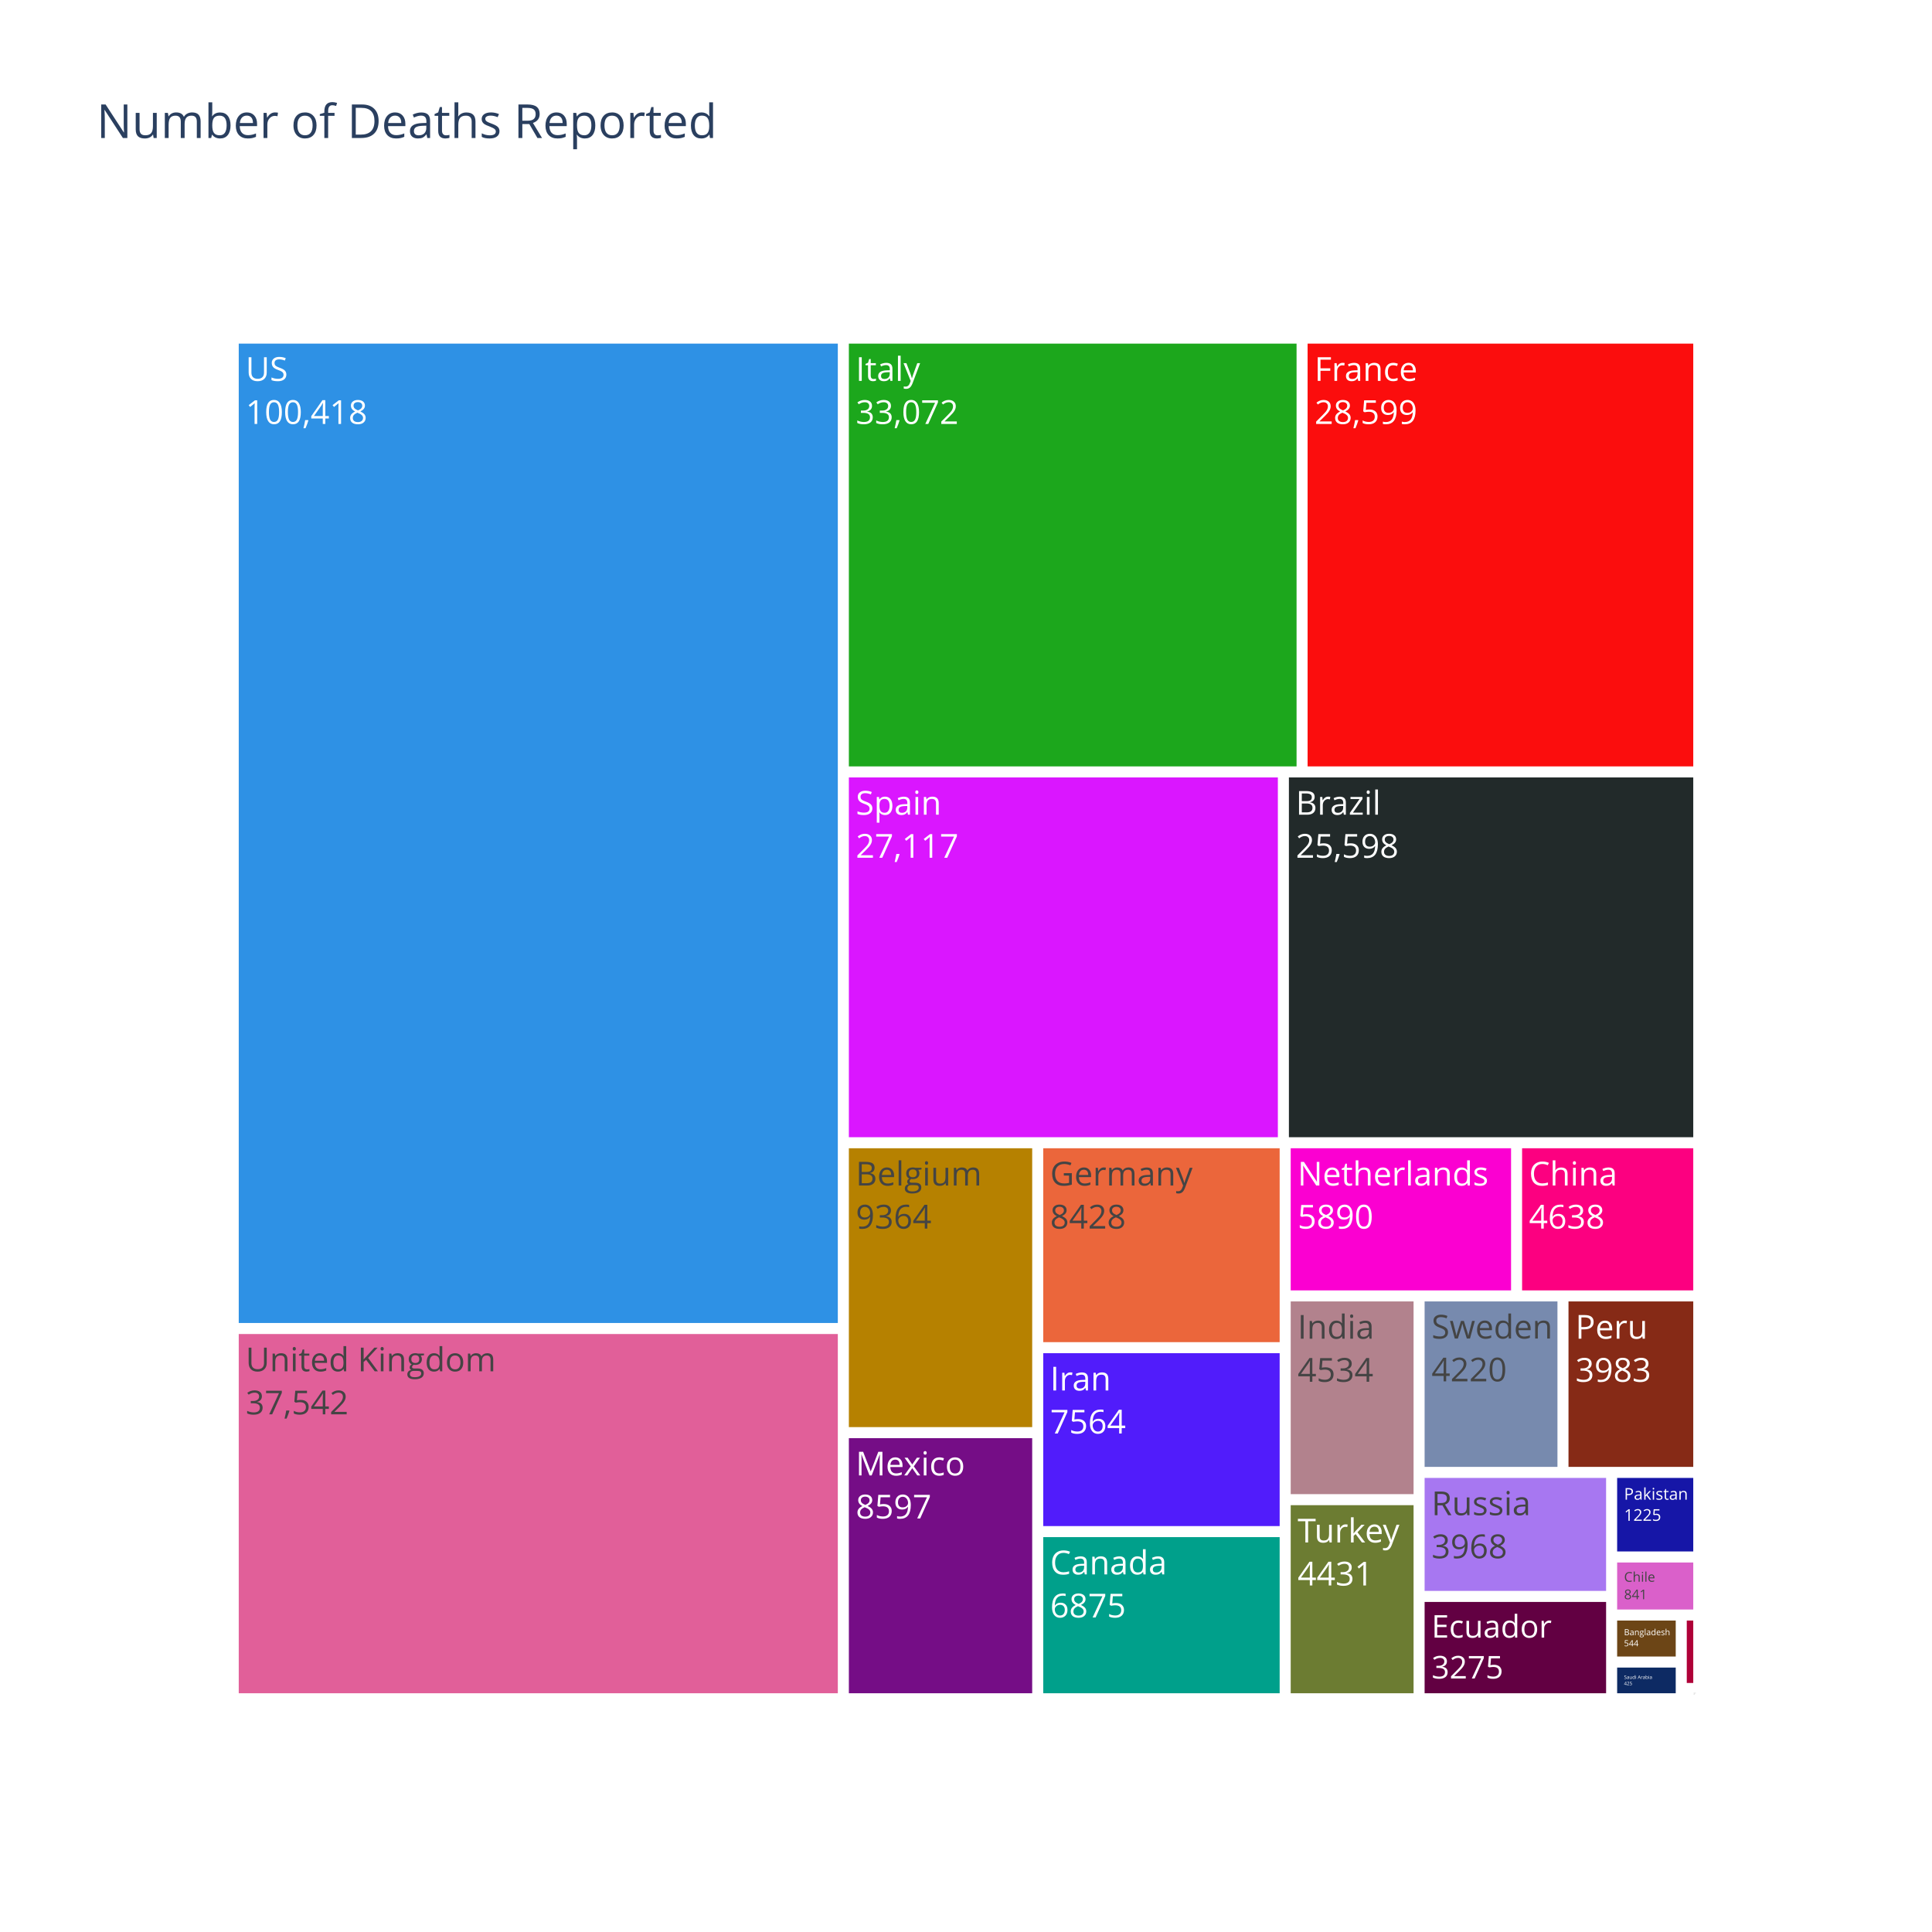
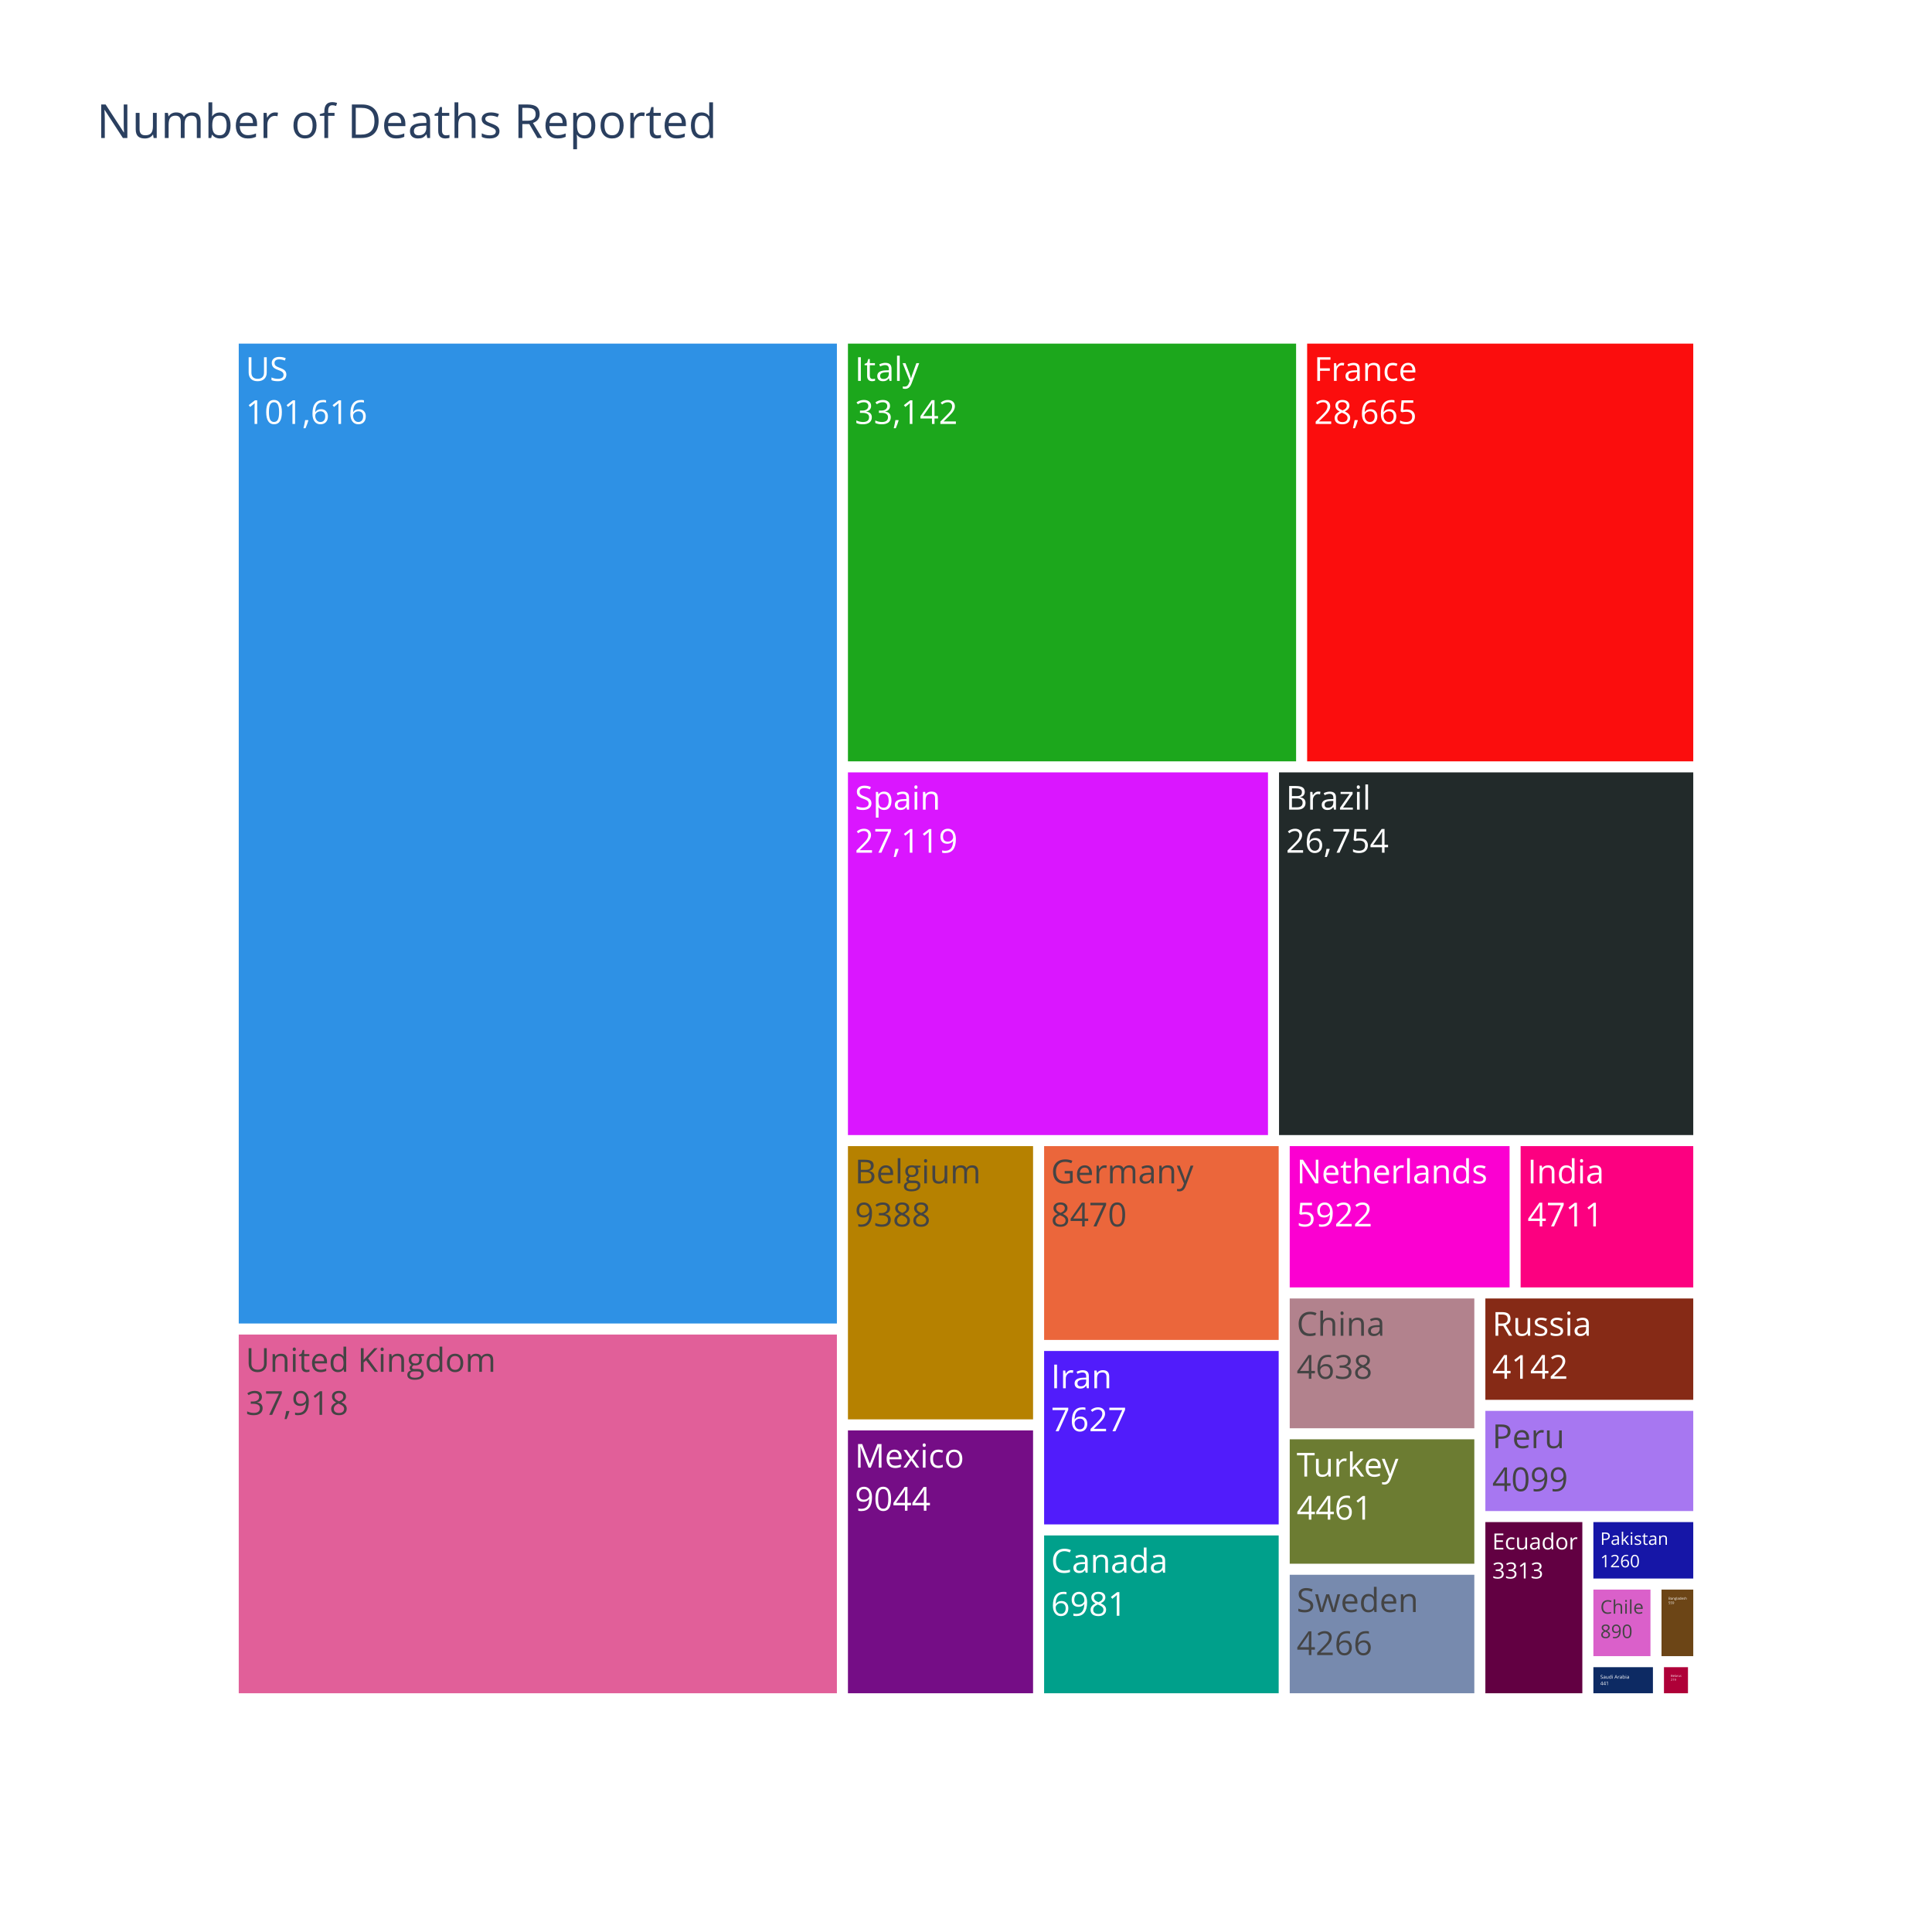
<svg xmlns="http://www.w3.org/2000/svg" class="main-svg" width="700" height="700" style="" viewBox="0 0 700 700">
  <rect x="0" y="0" width="700" height="700" style="fill: rgb(255, 255, 255); fill-opacity: 1;" />
-   <defs id="defs-99809f">
+   <defs id="defs-fa48ed">
    <g class="clips" />
    <g class="gradients" />
  </defs>
  <g class="bglayer" />
  <g class="layer-below">
    <g class="imagelayer" />
    <g class="shapelayer" />
  </g>
  <g class="cartesianlayer" />
  <g class="polarlayer" />
  <g class="ternarylayer" />
  <g class="geolayer" />
  <g class="funnelarealayer" />
  <g class="pielayer" />
  <g class="treemaplayer">
    <g class="trace treemap" style="opacity: 1;">
      <g class="slice cursor-pointer">
        <path class="surface" d="M80,100L620,100L620,620L80,620Z" style="pointer-events: all; stroke-width: 0; fill: rgb(0, 0, 0); fill-opacity: 0; stroke: rgb(0, 0, 0); stroke-opacity: 0; opacity: 0;" />
        <g class="slicetext">
          <text data-notex="1" class="slicetext" text-anchor="start" x="0" y="0" style="font-family: 'Open Sans', verdana, arial, sans-serif; font-size: 12px; fill: rgb(42, 63, 95); fill-opacity: 1; white-space: pre;" transform="translate(86,114)"> </text>
        </g>
      </g>
      <g class="slice cursor-pointer">
-         <path class="surface" d="M86,124L304.058,124L304.058,479.844L86,479.844Z" style="pointer-events: all; stroke-width: 1; fill: rgb(46, 145, 229); fill-opacity: 1; stroke: rgb(255, 255, 255); stroke-opacity: 1; opacity: 1;" />
+         <path class="surface" d="M86,124L303.725,124L303.725,480.029L86,480.029Z" style="pointer-events: all; stroke-width: 1; fill: rgb(46, 145, 229); fill-opacity: 1; stroke: rgb(255, 255, 255); stroke-opacity: 1; opacity: 1;" />
        <g class="slicetext">
          <text data-notex="1" class="slicetext" text-anchor="start" x="0" y="0" style="font-family: 'Open Sans', verdana, arial, sans-serif; font-size: 12px; fill: rgb(255, 255, 255); fill-opacity: 1; white-space: pre;" transform="translate(89,138)">
            <tspan class="line" dy="0em" x="0" y="0">US</tspan>
-             <tspan class="line" dy="1.3em" x="0" y="0">100,418</tspan>
-           </text>
-         </g>
-       </g>
-       <g class="slice cursor-pointer">
-         <path class="surface" d="M86,482.844L304.058,482.844L304.058,614L86,614Z" style="pointer-events: all; stroke-width: 1; fill: rgb(225, 95, 153); fill-opacity: 1; stroke: rgb(255, 255, 255); stroke-opacity: 1; opacity: 1;" />
-         <g class="slicetext">
-           <text data-notex="1" class="slicetext" text-anchor="start" x="0" y="0" style="font-family: 'Open Sans', verdana, arial, sans-serif; font-size: 12px; fill: rgb(68, 68, 68); fill-opacity: 1; white-space: pre;" transform="translate(89,496.8437)">
+             <tspan class="line" dy="1.3em" x="0" y="0">101,616</tspan>
+           </text>
+         </g>
+       </g>
+       <g class="slice cursor-pointer">
+         <path class="surface" d="M86,483.029L303.725,483.029L303.725,614L86,614Z" style="pointer-events: all; stroke-width: 1; fill: rgb(225, 95, 153); fill-opacity: 1; stroke: rgb(255, 255, 255); stroke-opacity: 1; opacity: 1;" />
+         <g class="slicetext">
+           <text data-notex="1" class="slicetext" text-anchor="start" x="0" y="0" style="font-family: 'Open Sans', verdana, arial, sans-serif; font-size: 12px; fill: rgb(68, 68, 68); fill-opacity: 1; white-space: pre;" transform="translate(89,497.0285)">
            <tspan class="line" dy="0em" x="0" y="0">United Kingdom</tspan>
-             <tspan class="line" dy="1.3em" x="0" y="0">37,542</tspan>
-           </text>
-         </g>
-       </g>
-       <g class="slice cursor-pointer">
-         <path class="surface" d="M307.058,124L470.269,124L470.269,278.181L307.058,278.181Z" style="pointer-events: all; stroke-width: 1; fill: rgb(28, 167, 28); fill-opacity: 1; stroke: rgb(255, 255, 255); stroke-opacity: 1; opacity: 1;" />
-         <g class="slicetext">
-           <text data-notex="1" class="slicetext" text-anchor="start" x="0" y="0" style="font-family: 'Open Sans', verdana, arial, sans-serif; font-size: 12px; fill: rgb(255, 255, 255); fill-opacity: 1; white-space: pre;" transform="translate(310.0577,138)">
+             <tspan class="line" dy="1.3em" x="0" y="0">37,918</tspan>
+           </text>
+         </g>
+       </g>
+       <g class="slice cursor-pointer">
+         <path class="surface" d="M306.725,124L470.1,124L470.1,276.349L306.725,276.349Z" style="pointer-events: all; stroke-width: 1; fill: rgb(28, 167, 28); fill-opacity: 1; stroke: rgb(255, 255, 255); stroke-opacity: 1; opacity: 1;" />
+         <g class="slicetext">
+           <text data-notex="1" class="slicetext" text-anchor="start" x="0" y="0" style="font-family: 'Open Sans', verdana, arial, sans-serif; font-size: 12px; fill: rgb(255, 255, 255); fill-opacity: 1; white-space: pre;" transform="translate(309.7251,138)">
            <tspan class="line" dy="0em" x="0" y="0">Italy</tspan>
-             <tspan class="line" dy="1.3em" x="0" y="0">33,072</tspan>
-           </text>
-         </g>
-       </g>
-       <g class="slice cursor-pointer">
-         <path class="surface" d="M473.269,124L614,124L614,278.181L473.269,278.181Z" style="pointer-events: all; stroke-width: 1; fill: rgb(251, 13, 13); fill-opacity: 1; stroke: rgb(255, 255, 255); stroke-opacity: 1; opacity: 1;" />
-         <g class="slicetext">
-           <text data-notex="1" class="slicetext" text-anchor="start" x="0" y="0" style="font-family: 'Open Sans', verdana, arial, sans-serif; font-size: 12px; fill: rgb(255, 255, 255); fill-opacity: 1; white-space: pre;" transform="translate(476.2689,138)">
+             <tspan class="line" dy="1.3em" x="0" y="0">33,142</tspan>
+           </text>
+         </g>
+       </g>
+       <g class="slice cursor-pointer">
+         <path class="surface" d="M473.1,124L614,124L614,276.349L473.1,276.349Z" style="pointer-events: all; stroke-width: 1; fill: rgb(251, 13, 13); fill-opacity: 1; stroke: rgb(255, 255, 255); stroke-opacity: 1; opacity: 1;" />
+         <g class="slicetext">
+           <text data-notex="1" class="slicetext" text-anchor="start" x="0" y="0" style="font-family: 'Open Sans', verdana, arial, sans-serif; font-size: 12px; fill: rgb(255, 255, 255); fill-opacity: 1; white-space: pre;" transform="translate(476.0999,138)">
            <tspan class="line" dy="0em" x="0" y="0">France</tspan>
-             <tspan class="line" dy="1.3em" x="0" y="0">28,599</tspan>
-           </text>
-         </g>
-       </g>
-       <g class="slice cursor-pointer">
-         <path class="surface" d="M307.058,281.181L463.494,281.181L463.494,412.536L307.058,412.536Z" style="pointer-events: all; stroke-width: 1; fill: rgb(218, 22, 255); fill-opacity: 1; stroke: rgb(255, 255, 255); stroke-opacity: 1; opacity: 1;" />
-         <g class="slicetext">
-           <text data-notex="1" class="slicetext" text-anchor="start" x="0" y="0" style="font-family: 'Open Sans', verdana, arial, sans-serif; font-size: 12px; fill: rgb(255, 255, 255); fill-opacity: 1; white-space: pre;" transform="translate(310.0577,295.1808)">
+             <tspan class="line" dy="1.3em" x="0" y="0">28,665</tspan>
+           </text>
+         </g>
+       </g>
+       <g class="slice cursor-pointer">
+         <path class="surface" d="M306.725,279.349L459.914,279.349L459.914,411.757L306.725,411.757Z" style="pointer-events: all; stroke-width: 1; fill: rgb(218, 22, 255); fill-opacity: 1; stroke: rgb(255, 255, 255); stroke-opacity: 1; opacity: 1;" />
+         <g class="slicetext">
+           <text data-notex="1" class="slicetext" text-anchor="start" x="0" y="0" style="font-family: 'Open Sans', verdana, arial, sans-serif; font-size: 12px; fill: rgb(255, 255, 255); fill-opacity: 1; white-space: pre;" transform="translate(309.7251,293.3494)">
            <tspan class="line" dy="0em" x="0" y="0">Spain</tspan>
-             <tspan class="line" dy="1.3em" x="0" y="0">27,117</tspan>
-           </text>
-         </g>
-       </g>
-       <g class="slice cursor-pointer">
-         <path class="surface" d="M466.494,281.181L614,281.181L614,412.536L466.494,412.536Z" style="pointer-events: all; stroke-width: 1; fill: rgb(34, 42, 42); fill-opacity: 1; stroke: rgb(255, 255, 255); stroke-opacity: 1; opacity: 1;" />
-         <g class="slicetext">
-           <text data-notex="1" class="slicetext" text-anchor="start" x="0" y="0" style="font-family: 'Open Sans', verdana, arial, sans-serif; font-size: 12px; fill: rgb(255, 255, 255); fill-opacity: 1; white-space: pre;" transform="translate(469.4944,295.1808)">
+             <tspan class="line" dy="1.3em" x="0" y="0">27,119</tspan>
+           </text>
+         </g>
+       </g>
+       <g class="slice cursor-pointer">
+         <path class="surface" d="M462.914,279.349L614,279.349L614,411.757L462.914,411.757Z" style="pointer-events: all; stroke-width: 1; fill: rgb(34, 42, 42); fill-opacity: 1; stroke: rgb(255, 255, 255); stroke-opacity: 1; opacity: 1;" />
+         <g class="slicetext">
+           <text data-notex="1" class="slicetext" text-anchor="start" x="0" y="0" style="font-family: 'Open Sans', verdana, arial, sans-serif; font-size: 12px; fill: rgb(255, 255, 255); fill-opacity: 1; white-space: pre;" transform="translate(465.9136,293.3494)">
            <tspan class="line" dy="0em" x="0" y="0">Brazil</tspan>
-             <tspan class="line" dy="1.3em" x="0" y="0">25,598</tspan>
-           </text>
-         </g>
-       </g>
-       <g class="slice cursor-pointer">
-         <path class="surface" d="M307.058,415.536L374.483,415.536L374.483,517.569L307.058,517.569Z" style="pointer-events: all; stroke-width: 1; fill: rgb(182, 129, 0); fill-opacity: 1; stroke: rgb(255, 255, 255); stroke-opacity: 1; opacity: 1;" />
-         <g class="slicetext">
-           <text data-notex="1" class="slicetext" text-anchor="start" x="0" y="0" style="font-family: 'Open Sans', verdana, arial, sans-serif; font-size: 12px; fill: rgb(68, 68, 68); fill-opacity: 1; white-space: pre;" transform="translate(310.0577,429.5355)">
+             <tspan class="line" dy="1.3em" x="0" y="0">26,754</tspan>
+           </text>
+         </g>
+       </g>
+       <g class="slice cursor-pointer">
+         <path class="surface" d="M306.725,414.757L374.8,414.757L374.8,514.766L306.725,514.766Z" style="pointer-events: all; stroke-width: 1; fill: rgb(182, 129, 0); fill-opacity: 1; stroke: rgb(255, 255, 255); stroke-opacity: 1; opacity: 1;" />
+         <g class="slicetext">
+           <text data-notex="1" class="slicetext" text-anchor="start" x="0" y="0" style="font-family: 'Open Sans', verdana, arial, sans-serif; font-size: 12px; fill: rgb(68, 68, 68); fill-opacity: 1; white-space: pre;" transform="translate(309.7251,428.757)">
            <tspan class="line" dy="0em" x="0" y="0">Belgium</tspan>
-             <tspan class="line" dy="1.3em" x="0" y="0">9364</tspan>
-           </text>
-         </g>
-       </g>
-       <g class="slice cursor-pointer">
-         <path class="surface" d="M307.058,520.569L374.483,520.569L374.483,614L307.058,614Z" style="pointer-events: all; stroke-width: 1; fill: rgb(117, 13, 134); fill-opacity: 1; stroke: rgb(255, 255, 255); stroke-opacity: 1; opacity: 1;" />
-         <g class="slicetext">
-           <text data-notex="1" class="slicetext" text-anchor="start" x="0" y="0" style="font-family: 'Open Sans', verdana, arial, sans-serif; font-size: 12px; fill: rgb(255, 255, 255); fill-opacity: 1; white-space: pre;" transform="translate(310.0577,534.5694)">
+             <tspan class="line" dy="1.3em" x="0" y="0">9388</tspan>
+           </text>
+         </g>
+       </g>
+       <g class="slice cursor-pointer">
+         <path class="surface" d="M306.725,517.766L374.8,517.766L374.8,614L306.725,614Z" style="pointer-events: all; stroke-width: 1; fill: rgb(117, 13, 134); fill-opacity: 1; stroke: rgb(255, 255, 255); stroke-opacity: 1; opacity: 1;" />
+         <g class="slicetext">
+           <text data-notex="1" class="slicetext" text-anchor="start" x="0" y="0" style="font-family: 'Open Sans', verdana, arial, sans-serif; font-size: 12px; fill: rgb(255, 255, 255); fill-opacity: 1; white-space: pre;" transform="translate(309.7251,531.7657)">
            <tspan class="line" dy="0em" x="0" y="0">Mexico</tspan>
-             <tspan class="line" dy="1.3em" x="0" y="0">8597</tspan>
-           </text>
-         </g>
-       </g>
-       <g class="slice cursor-pointer">
-         <path class="surface" d="M377.483,415.536L464.146,415.536L464.146,486.788L377.483,486.788Z" style="pointer-events: all; stroke-width: 1; fill: rgb(235, 102, 59); fill-opacity: 1; stroke: rgb(255, 255, 255); stroke-opacity: 1; opacity: 1;" />
-         <g class="slicetext">
-           <text data-notex="1" class="slicetext" text-anchor="start" x="0" y="0" style="font-family: 'Open Sans', verdana, arial, sans-serif; font-size: 12px; fill: rgb(68, 68, 68); fill-opacity: 1; white-space: pre;" transform="translate(380.4835,429.5355)">
+             <tspan class="line" dy="1.3em" x="0" y="0">9044</tspan>
+           </text>
+         </g>
+       </g>
+       <g class="slice cursor-pointer">
+         <path class="surface" d="M377.8,414.757L463.791,414.757L463.791,485.983L377.8,485.983Z" style="pointer-events: all; stroke-width: 1; fill: rgb(235, 102, 59); fill-opacity: 1; stroke: rgb(255, 255, 255); stroke-opacity: 1; opacity: 1;" />
+         <g class="slicetext">
+           <text data-notex="1" class="slicetext" text-anchor="start" x="0" y="0" style="font-family: 'Open Sans', verdana, arial, sans-serif; font-size: 12px; fill: rgb(68, 68, 68); fill-opacity: 1; white-space: pre;" transform="translate(380.8002,428.757)">
            <tspan class="line" dy="0em" x="0" y="0">Germany</tspan>
-             <tspan class="line" dy="1.3em" x="0" y="0">8428</tspan>
-           </text>
-         </g>
-       </g>
-       <g class="slice cursor-pointer">
-         <path class="surface" d="M377.483,489.788L464.146,489.788L464.146,553.429L377.483,553.429Z" style="pointer-events: all; stroke-width: 1; fill: rgb(81, 28, 251); fill-opacity: 1; stroke: rgb(255, 255, 255); stroke-opacity: 1; opacity: 1;" />
-         <g class="slicetext">
-           <text data-notex="1" class="slicetext" text-anchor="start" x="0" y="0" style="font-family: 'Open Sans', verdana, arial, sans-serif; font-size: 12px; fill: rgb(255, 255, 255); fill-opacity: 1; white-space: pre;" transform="translate(380.4835,503.7885)">
+             <tspan class="line" dy="1.3em" x="0" y="0">8470</tspan>
+           </text>
+         </g>
+       </g>
+       <g class="slice cursor-pointer">
+         <path class="surface" d="M377.8,488.983L463.791,488.983L463.791,552.822L377.8,552.822Z" style="pointer-events: all; stroke-width: 1; fill: rgb(81, 28, 251); fill-opacity: 1; stroke: rgb(255, 255, 255); stroke-opacity: 1; opacity: 1;" />
+         <g class="slicetext">
+           <text data-notex="1" class="slicetext" text-anchor="start" x="0" y="0" style="font-family: 'Open Sans', verdana, arial, sans-serif; font-size: 12px; fill: rgb(255, 255, 255); fill-opacity: 1; white-space: pre;" transform="translate(380.8002,502.9835)">
            <tspan class="line" dy="0em" x="0" y="0">Iran</tspan>
-             <tspan class="line" dy="1.3em" x="0" y="0">7564</tspan>
-           </text>
-         </g>
-       </g>
-       <g class="slice cursor-pointer">
-         <path class="surface" d="M377.483,556.429L464.146,556.429L464.146,614L377.483,614Z" style="pointer-events: all; stroke-width: 1; fill: rgb(0, 160, 139); fill-opacity: 1; stroke: rgb(255, 255, 255); stroke-opacity: 1; opacity: 1;" />
-         <g class="slicetext">
-           <text data-notex="1" class="slicetext" text-anchor="start" x="0" y="0" style="font-family: 'Open Sans', verdana, arial, sans-serif; font-size: 12px; fill: rgb(255, 255, 255); fill-opacity: 1; white-space: pre;" transform="translate(380.4835,570.4294)">
+             <tspan class="line" dy="1.3em" x="0" y="0">7627</tspan>
+           </text>
+         </g>
+       </g>
+       <g class="slice cursor-pointer">
+         <path class="surface" d="M377.8,555.822L463.791,555.822L463.791,614L377.8,614Z" style="pointer-events: all; stroke-width: 1; fill: rgb(0, 160, 139); fill-opacity: 1; stroke: rgb(255, 255, 255); stroke-opacity: 1; opacity: 1;" />
+         <g class="slicetext">
+           <text data-notex="1" class="slicetext" text-anchor="start" x="0" y="0" style="font-family: 'Open Sans', verdana, arial, sans-serif; font-size: 12px; fill: rgb(255, 255, 255); fill-opacity: 1; white-space: pre;" transform="translate(380.8002,569.8223)">
            <tspan class="line" dy="0em" x="0" y="0">Canada</tspan>
-             <tspan class="line" dy="1.3em" x="0" y="0">6875</tspan>
-           </text>
-         </g>
-       </g>
-       <g class="slice cursor-pointer">
-         <path class="surface" d="M467.146,415.536L547.983,415.536L547.983,468.033L467.146,468.033Z" style="pointer-events: all; stroke-width: 1; fill: rgb(251, 0, 209); fill-opacity: 1; stroke: rgb(255, 255, 255); stroke-opacity: 1; opacity: 1;" />
-         <g class="slicetext">
-           <text data-notex="1" class="slicetext" text-anchor="start" x="0" y="0" style="font-family: 'Open Sans', verdana, arial, sans-serif; font-size: 12px; fill: rgb(255, 255, 255); fill-opacity: 1; white-space: pre;" transform="translate(470.1458,429.5355)">
+             <tspan class="line" dy="1.3em" x="0" y="0">6981</tspan>
+           </text>
+         </g>
+       </g>
+       <g class="slice cursor-pointer">
+         <path class="surface" d="M466.791,414.757L547.449,414.757L547.449,466.962L466.791,466.962Z" style="pointer-events: all; stroke-width: 1; fill: rgb(251, 0, 209); fill-opacity: 1; stroke: rgb(255, 255, 255); stroke-opacity: 1; opacity: 1;" />
+         <g class="slicetext">
+           <text data-notex="1" class="slicetext" text-anchor="start" x="0" y="0" style="font-family: 'Open Sans', verdana, arial, sans-serif; font-size: 12px; fill: rgb(255, 255, 255); fill-opacity: 1; white-space: pre;" transform="translate(469.7906,428.757)">
            <tspan class="line" dy="0em" x="0" y="0">Netherlands</tspan>
-             <tspan class="line" dy="1.3em" x="0" y="0">5890</tspan>
-           </text>
-         </g>
-       </g>
-       <g class="slice cursor-pointer">
-         <path class="surface" d="M550.983,415.536L614,415.536L614,468.033L550.983,468.033Z" style="pointer-events: all; stroke-width: 1; fill: rgb(252, 0, 128); fill-opacity: 1; stroke: rgb(255, 255, 255); stroke-opacity: 1; opacity: 1;" />
-         <g class="slicetext">
-           <text data-notex="1" class="slicetext" text-anchor="start" x="0" y="0" style="font-family: 'Open Sans', verdana, arial, sans-serif; font-size: 12px; fill: rgb(255, 255, 255); fill-opacity: 1; white-space: pre;" transform="translate(553.9833,429.5355)">
+             <tspan class="line" dy="1.3em" x="0" y="0">5922</tspan>
+           </text>
+         </g>
+       </g>
+       <g class="slice cursor-pointer">
+         <path class="surface" d="M550.449,414.757L614,414.757L614,466.962L550.449,466.962Z" style="pointer-events: all; stroke-width: 1; fill: rgb(252, 0, 128); fill-opacity: 1; stroke: rgb(255, 255, 255); stroke-opacity: 1; opacity: 1;" />
+         <g class="slicetext">
+           <text data-notex="1" class="slicetext" text-anchor="start" x="0" y="0" style="font-family: 'Open Sans', verdana, arial, sans-serif; font-size: 12px; fill: rgb(255, 255, 255); fill-opacity: 1; white-space: pre;" transform="translate(553.449,428.757)">
+             <tspan class="line" dy="0em" x="0" y="0">India</tspan>
+             <tspan class="line" dy="1.3em" x="0" y="0">4711</tspan>
+           </text>
+         </g>
+       </g>
+       <g class="slice cursor-pointer">
+         <path class="surface" d="M466.791,469.962L534.676,469.962L534.676,517.988L466.791,517.988Z" style="pointer-events: all; stroke-width: 1; fill: rgb(178, 130, 141); fill-opacity: 1; stroke: rgb(255, 255, 255); stroke-opacity: 1; opacity: 1;" />
+         <g class="slicetext">
+           <text data-notex="1" class="slicetext" text-anchor="start" x="0" y="0" style="font-family: 'Open Sans', verdana, arial, sans-serif; font-size: 12px; fill: rgb(68, 68, 68); fill-opacity: 1; white-space: pre;" transform="translate(469.7906,483.9618)">
            <tspan class="line" dy="0em" x="0" y="0">China</tspan>
            <tspan class="line" dy="1.3em" x="0" y="0">4638</tspan>
          </text>
        </g>
      </g>
      <g class="slice cursor-pointer">
-         <path class="surface" d="M467.146,471.033L512.663,471.033L512.663,541.855L467.146,541.855Z" style="pointer-events: all; stroke-width: 1; fill: rgb(178, 130, 141); fill-opacity: 1; stroke: rgb(255, 255, 255); stroke-opacity: 1; opacity: 1;" />
-         <g class="slicetext">
-           <text data-notex="1" class="slicetext" text-anchor="start" x="0" y="0" style="font-family: 'Open Sans', verdana, arial, sans-serif; font-size: 12px; fill: rgb(68, 68, 68); fill-opacity: 1; white-space: pre;" transform="translate(470.1458,485.0334)">
-             <tspan class="line" dy="0em" x="0" y="0">India</tspan>
-             <tspan class="line" dy="1.3em" x="0" y="0">4534</tspan>
-           </text>
-         </g>
-       </g>
-       <g class="slice cursor-pointer">
-         <path class="surface" d="M467.146,544.855L512.663,544.855L512.663,614L467.146,614Z" style="pointer-events: all; stroke-width: 1; fill: rgb(108, 124, 50); fill-opacity: 1; stroke: rgb(255, 255, 255); stroke-opacity: 1; opacity: 1;" />
-         <g class="slicetext">
-           <text data-notex="1" class="slicetext" text-anchor="start" x="0" y="0" style="font-family: 'Open Sans', verdana, arial, sans-serif; font-size: 12px; fill: rgb(255, 255, 255); fill-opacity: 1; white-space: pre;" transform="translate(470.1458,558.8552)">
+         <path class="surface" d="M466.791,520.988L534.676,520.988L534.676,567.067L466.791,567.067Z" style="pointer-events: all; stroke-width: 1; fill: rgb(108, 124, 50); fill-opacity: 1; stroke: rgb(255, 255, 255); stroke-opacity: 1; opacity: 1;" />
+         <g class="slicetext">
+           <text data-notex="1" class="slicetext" text-anchor="start" x="0" y="0" style="font-family: 'Open Sans', verdana, arial, sans-serif; font-size: 12px; fill: rgb(255, 255, 255); fill-opacity: 1; white-space: pre;" transform="translate(469.7906,534.9879)">
            <tspan class="line" dy="0em" x="0" y="0">Turkey</tspan>
-             <tspan class="line" dy="1.3em" x="0" y="0">4431</tspan>
-           </text>
-         </g>
-       </g>
-       <g class="slice cursor-pointer">
-         <path class="surface" d="M515.663,471.033L564.795,471.033L564.795,531.978L515.663,531.978Z" style="pointer-events: all; stroke-width: 1; fill: rgb(119, 138, 174); fill-opacity: 1; stroke: rgb(255, 255, 255); stroke-opacity: 1; opacity: 1;" />
-         <g class="slicetext">
-           <text data-notex="1" class="slicetext" text-anchor="start" x="0" y="0" style="font-family: 'Open Sans', verdana, arial, sans-serif; font-size: 12px; fill: rgb(68, 68, 68); fill-opacity: 1; white-space: pre;" transform="translate(518.6631,484.9719)scale(0.9944063)">
+             <tspan class="line" dy="1.3em" x="0" y="0">4461</tspan>
+           </text>
+         </g>
+       </g>
+       <g class="slice cursor-pointer">
+         <path class="surface" d="M466.791,570.067L534.676,570.067L534.676,614L466.791,614Z" style="pointer-events: all; stroke-width: 1; fill: rgb(119, 138, 174); fill-opacity: 1; stroke: rgb(255, 255, 255); stroke-opacity: 1; opacity: 1;" />
+         <g class="slicetext">
+           <text data-notex="1" class="slicetext" text-anchor="start" x="0" y="0" style="font-family: 'Open Sans', verdana, arial, sans-serif; font-size: 12px; fill: rgb(68, 68, 68); fill-opacity: 1; white-space: pre;" transform="translate(469.7906,584.0666)">
            <tspan class="line" dy="0em" x="0" y="0">Sweden</tspan>
-             <tspan class="line" dy="1.3em" x="0" y="0">4220</tspan>
-           </text>
-         </g>
-       </g>
-       <g class="slice cursor-pointer">
-         <path class="surface" d="M567.795,471.033L614,471.033L614,531.978L567.795,531.978Z" style="pointer-events: all; stroke-width: 1; fill: rgb(134, 42, 22); fill-opacity: 1; stroke: rgb(255, 255, 255); stroke-opacity: 1; opacity: 1;" />
-         <g class="slicetext">
-           <text data-notex="1" class="slicetext" text-anchor="start" x="0" y="0" style="font-family: 'Open Sans', verdana, arial, sans-serif; font-size: 12px; fill: rgb(255, 255, 255); fill-opacity: 1; white-space: pre;" transform="translate(570.7954,485.0334)">
+             <tspan class="line" dy="1.3em" x="0" y="0">4266</tspan>
+           </text>
+         </g>
+       </g>
+       <g class="slice cursor-pointer">
+         <path class="surface" d="M537.676,469.962L614,469.962L614,507.683L537.676,507.683Z" style="pointer-events: all; stroke-width: 1; fill: rgb(134, 42, 22); fill-opacity: 1; stroke: rgb(255, 255, 255); stroke-opacity: 1; opacity: 1;" />
+         <g class="slicetext">
+           <text data-notex="1" class="slicetext" text-anchor="start" x="0" y="0" style="font-family: 'Open Sans', verdana, arial, sans-serif; font-size: 12px; fill: rgb(255, 255, 255); fill-opacity: 1; white-space: pre;" transform="translate(540.6761,483.9618)">
+             <tspan class="line" dy="0em" x="0" y="0">Russia</tspan>
+             <tspan class="line" dy="1.3em" x="0" y="0">4142</tspan>
+           </text>
+         </g>
+       </g>
+       <g class="slice cursor-pointer">
+         <path class="surface" d="M537.676,510.683L614,510.683L614,547.982L537.676,547.982Z" style="pointer-events: all; stroke-width: 1; fill: rgb(167, 119, 241); fill-opacity: 1; stroke: rgb(255, 255, 255); stroke-opacity: 1; opacity: 1;" />
+         <g class="slicetext">
+           <text data-notex="1" class="slicetext" text-anchor="start" x="0" y="0" style="font-family: 'Open Sans', verdana, arial, sans-serif; font-size: 12px; fill: rgb(68, 68, 68); fill-opacity: 1; white-space: pre;" transform="translate(540.6761,524.6834)">
            <tspan class="line" dy="0em" x="0" y="0">Peru</tspan>
-             <tspan class="line" dy="1.3em" x="0" y="0">3983</tspan>
-           </text>
-         </g>
-       </g>
-       <g class="slice cursor-pointer">
-         <path class="surface" d="M515.663,534.978L582.42,534.978L582.42,576.913L515.663,576.913Z" style="pointer-events: all; stroke-width: 1; fill: rgb(167, 119, 241); fill-opacity: 1; stroke: rgb(255, 255, 255); stroke-opacity: 1; opacity: 1;" />
-         <g class="slicetext">
-           <text data-notex="1" class="slicetext" text-anchor="start" x="0" y="0" style="font-family: 'Open Sans', verdana, arial, sans-serif; font-size: 12px; fill: rgb(68, 68, 68); fill-opacity: 1; white-space: pre;" transform="translate(518.6631,548.9781)">
-             <tspan class="line" dy="0em" x="0" y="0">Russia</tspan>
-             <tspan class="line" dy="1.3em" x="0" y="0">3968</tspan>
-           </text>
-         </g>
-       </g>
-       <g class="slice cursor-pointer">
-         <path class="surface" d="M515.663,579.913L582.42,579.913L582.42,614L515.663,614Z" style="pointer-events: all; stroke-width: 1; fill: rgb(98, 0, 66); fill-opacity: 1; stroke: rgb(255, 255, 255); stroke-opacity: 1; opacity: 1;" />
-         <g class="slicetext">
-           <text data-notex="1" class="slicetext" text-anchor="start" x="0" y="0" style="font-family: 'Open Sans', verdana, arial, sans-serif; font-size: 12px; fill: rgb(255, 255, 255); fill-opacity: 1; white-space: pre;" transform="translate(518.6631,593.3474)scale(0.9485878)">
+             <tspan class="line" dy="1.3em" x="0" y="0">4099</tspan>
+           </text>
+         </g>
+       </g>
+       <g class="slice cursor-pointer">
+         <path class="surface" d="M537.676,550.982L573.812,550.982L573.812,614L537.676,614Z" style="pointer-events: all; stroke-width: 1; fill: rgb(98, 0, 66); fill-opacity: 1; stroke: rgb(255, 255, 255); stroke-opacity: 1; opacity: 1;" />
+         <g class="slicetext">
+           <text data-notex="1" class="slicetext" text-anchor="start" x="0" y="0" style="font-family: 'Open Sans', verdana, arial, sans-serif; font-size: 12px; fill: rgb(255, 255, 255); fill-opacity: 1; white-space: pre;" transform="translate(540.6761,561.3978)scale(0.6741423)">
            <tspan class="line" dy="0em" x="0" y="0">Ecuador</tspan>
-             <tspan class="line" dy="1.3em" x="0" y="0">3275</tspan>
-           </text>
-         </g>
-       </g>
-       <g class="slice cursor-pointer">
-         <path class="surface" d="M585.42,534.978L614,534.978L614,562.621L585.42,562.621Z" style="pointer-events: all; stroke-width: 1; fill: rgb(22, 22, 167); fill-opacity: 1; stroke: rgb(255, 255, 255); stroke-opacity: 1; opacity: 1;" />
-         <g class="slicetext">
-           <text data-notex="1" class="slicetext" text-anchor="start" x="0" y="0" style="font-family: 'Open Sans', verdana, arial, sans-serif; font-size: 12px; fill: rgb(255, 255, 255); fill-opacity: 1; white-space: pre;" transform="translate(588.4201,543.374)scale(0.4905343)">
+             <tspan class="line" dy="1.3em" x="0" y="0">3313</tspan>
+           </text>
+         </g>
+       </g>
+       <g class="slice cursor-pointer">
+         <path class="surface" d="M576.812,550.982L614,550.982L614,572.433L576.812,572.433Z" style="pointer-events: all; stroke-width: 1; fill: rgb(22, 22, 167); fill-opacity: 1; stroke: rgb(255, 255, 255); stroke-opacity: 1; opacity: 1;" />
+         <g class="slicetext">
+           <text data-notex="1" class="slicetext" text-anchor="start" x="0" y="0" style="font-family: 'Open Sans', verdana, arial, sans-serif; font-size: 12px; fill: rgb(255, 255, 255); fill-opacity: 1; white-space: pre;" transform="translate(579.8124,559.7224)scale(0.5218284)">
            <tspan class="line" dy="0em" x="0" y="0">Pakistan</tspan>
-             <tspan class="line" dy="1.3em" x="0" y="0">1225</tspan>
-           </text>
-         </g>
-       </g>
-       <g class="slice cursor-pointer">
-         <path class="surface" d="M585.42,565.621L614,565.621L614,583.658L585.42,583.658Z" style="pointer-events: all; stroke-width: 1; fill: rgb(218, 96, 202); fill-opacity: 1; stroke: rgb(255, 255, 255); stroke-opacity: 1; opacity: 1;" />
-         <g class="slicetext">
-           <text data-notex="1" class="slicetext" text-anchor="start" x="0" y="0" style="font-family: 'Open Sans', verdana, arial, sans-serif; font-size: 12px; fill: rgb(68, 68, 68); fill-opacity: 1; white-space: pre;" transform="translate(588.4201,573.0924)scale(0.4065279)">
+             <tspan class="line" dy="1.3em" x="0" y="0">1260</tspan>
+           </text>
+         </g>
+       </g>
+       <g class="slice cursor-pointer">
+         <path class="surface" d="M576.812,575.433L598.496,575.433L598.496,600.552L576.812,600.552Z" style="pointer-events: all; stroke-width: 1; fill: rgb(218, 96, 202); fill-opacity: 1; stroke: rgb(255, 255, 255); stroke-opacity: 1; opacity: 1;" />
+         <g class="slicetext">
+           <text data-notex="1" class="slicetext" text-anchor="start" x="0" y="0" style="font-family: 'Open Sans', verdana, arial, sans-serif; font-size: 12px; fill: rgb(68, 68, 68); fill-opacity: 1; white-space: pre;" transform="translate(579.8124,584.6679)scale(0.5667815)">
            <tspan class="line" dy="0em" x="0" y="0">Chile</tspan>
-             <tspan class="line" dy="1.3em" x="0" y="0">841</tspan>
-           </text>
-         </g>
-       </g>
-       <g class="slice cursor-pointer">
-         <path class="surface" d="M585.42,586.658L607.648,586.658L607.648,600.692L585.42,600.692Z" style="pointer-events: all; stroke-width: 1; fill: rgb(108, 69, 22); fill-opacity: 1; stroke: rgb(255, 255, 255); stroke-opacity: 1; opacity: 1;" />
-         <g class="slicetext">
-           <text data-notex="1" class="slicetext" text-anchor="start" x="0" y="0" style="font-family: 'Open Sans', verdana, arial, sans-serif; font-size: 12px; fill: rgb(255, 255, 255); fill-opacity: 1; white-space: pre;" transform="translate(588.4201,592.4736)scale(0.2559918)">
+             <tspan class="line" dy="1.3em" x="0" y="0">890</tspan>
+           </text>
+         </g>
+       </g>
+       <g class="slice cursor-pointer">
+         <path class="surface" d="M601.496,575.433L614,575.433L614,600.552L601.496,600.552Z" style="pointer-events: all; stroke-width: 1; fill: rgb(108, 69, 22); fill-opacity: 1; stroke: rgb(255, 255, 255); stroke-opacity: 1; opacity: 1;" />
+         <g class="slicetext">
+           <text data-notex="1" class="slicetext" text-anchor="start" x="0" y="0" style="font-family: 'Open Sans', verdana, arial, sans-serif; font-size: 12px; fill: rgb(255, 255, 255); fill-opacity: 1; white-space: pre;" transform="translate(604.4963,579.5619)scale(0.1025974)">
            <tspan class="line" dy="0em" x="0" y="0">Bangladesh</tspan>
-             <tspan class="line" dy="1.3em" x="0" y="0">544</tspan>
-           </text>
-         </g>
-       </g>
-       <g class="slice cursor-pointer">
-         <path class="surface" d="M585.42,603.692L607.648,603.692L607.648,614L585.42,614Z" style="pointer-events: all; stroke-width: 1; fill: rgb(13, 42, 99); fill-opacity: 1; stroke: rgb(255, 255, 255); stroke-opacity: 1; opacity: 1;" />
-         <g class="slicetext">
-           <text data-notex="1" class="slicetext" text-anchor="start" x="0" y="0" style="font-family: 'Open Sans', verdana, arial, sans-serif; font-size: 12px; fill: rgb(255, 255, 255); fill-opacity: 1; white-space: pre;" transform="translate(588.4201,608.2924)scale(0.1454962)">
+             <tspan class="line" dy="1.3em" x="0" y="0">559</tspan>
+           </text>
+         </g>
+       </g>
+       <g class="slice cursor-pointer">
+         <path class="surface" d="M576.812,603.552L599.386,603.552L599.386,614L576.812,614Z" style="pointer-events: all; stroke-width: 1; fill: rgb(13, 42, 99); fill-opacity: 1; stroke: rgb(255, 255, 255); stroke-opacity: 1; opacity: 1;" />
+         <g class="slicetext">
+           <text data-notex="1" class="slicetext" text-anchor="start" x="0" y="0" style="font-family: 'Open Sans', verdana, arial, sans-serif; font-size: 12px; fill: rgb(255, 255, 255); fill-opacity: 1; white-space: pre;" transform="translate(579.8124,608.2044)scale(0.1502246)">
            <tspan class="line" dy="0em" x="0" y="0">Saudi Arabia</tspan>
-             <tspan class="line" dy="1.3em" x="0" y="0">425</tspan>
-           </text>
-         </g>
-       </g>
-       <g class="slice cursor-pointer">
-         <path class="surface" d="M610.648,586.658L614,586.658L614,610.269L610.648,610.269Z" style="pointer-events: all; stroke-width: 1; fill: rgb(175, 0, 56); fill-opacity: 1; stroke: rgb(255, 255, 255); stroke-opacity: 1; opacity: 1;" />
-         <g class="slicetext">
-           <text data-notex="1" class="slicetext" text-anchor="start" x="0" y="0" style="font-family: 'Open Sans', verdana, arial, sans-serif; font-size: 12px; fill: rgb(255, 255, 255); fill-opacity: 1; white-space: pre;" transform="translate(613.6476,587.564)scale(0.0823946)">
+             <tspan class="line" dy="1.3em" x="0" y="0">441</tspan>
+           </text>
+         </g>
+       </g>
+       <g class="slice cursor-pointer">
+         <path class="surface" d="M602.386,603.552L612.086,603.552L612.086,614L602.386,614Z" style="pointer-events: all; stroke-width: 1; fill: rgb(175, 0, 56); fill-opacity: 1; stroke: rgb(255, 255, 255); stroke-opacity: 1; opacity: 1;" />
+         <g class="slicetext">
+           <text data-notex="1" class="slicetext" text-anchor="start" x="0" y="0" style="font-family: 'Open Sans', verdana, arial, sans-serif; font-size: 12px; fill: rgb(255, 255, 255); fill-opacity: 1; white-space: pre;" transform="translate(605.3863,607.5522)scale(0.09093661)">
            <tspan class="line" dy="0em" x="0" y="0">Belarus</tspan>
-             <tspan class="line" dy="1.3em" x="0" y="0">214</tspan>
-           </text>
-         </g>
-       </g>
-       <g class="slice cursor-pointer">
-         <path class="surface" d="M610.648,613.269L614,613.269L614,614L610.648,614Z" style="pointer-events: all; stroke-width: 1; fill: rgb(137, 193, 240); fill-opacity: 1; stroke: rgb(255, 255, 255); stroke-opacity: 1; opacity: 1;" />
-         <g class="slicetext">
-           <text data-notex="1" class="slicetext" text-anchor="start" x="0" y="0" style="font-family: 'Open Sans', verdana, arial, sans-serif; font-size: 12px; fill: rgb(68, 68, 68); fill-opacity: 1; white-space: pre;" transform="translate(613.6476,613.5408)scale(0.02467522)">
-             <tspan class="line" dy="0em" x="0" y="0">Qatar</tspan>
-             <tspan class="line" dy="1.3em" x="0" y="0">30</tspan>
-           </text>
+             <tspan class="line" dy="1.3em" x="0" y="0">219</tspan>
+           </text>
+         </g>
+       </g>
+       <g class="slice cursor-pointer">
+         <path class="surface" d="" style="pointer-events: all; stroke-width: 1; fill: rgb(137, 193, 240); fill-opacity: 1; stroke: rgb(255, 255, 255); stroke-opacity: 1; opacity: 1;" />
+         <g class="slicetext">
+           <text data-notex="1" class="slicetext" text-anchor="start" x="0" y="0" style="font-family: 'Open Sans', verdana, arial, sans-serif; font-size: 12px; fill: rgb(68, 68, 68); fill-opacity: 1; white-space: pre;" transform="translate(617.5432,603.5519)scale(0)"> </text>
        </g>
      </g>
    </g>
  </g>
  <g class="sunburstlayer" />
  <g class="glimages" />
-   <defs id="topdefs-99809f">
+   <defs id="topdefs-fa48ed">
    <g class="clips" />
  </defs>
  <g class="layer-above">
    <g class="imagelayer" />
    <g class="shapelayer" />
  </g>
  <g class="infolayer">
    <g class="g-gtitle">
      <text class="gtitle" x="35" y="50" text-anchor="start" dy="0em" style="font-family: 'Open Sans', verdana, arial, sans-serif; font-size: 17px; fill: rgb(42, 63, 95); opacity: 1; font-weight: normal; white-space: pre;">Number of Deaths Reported</text>
    </g>
  </g>
</svg>
